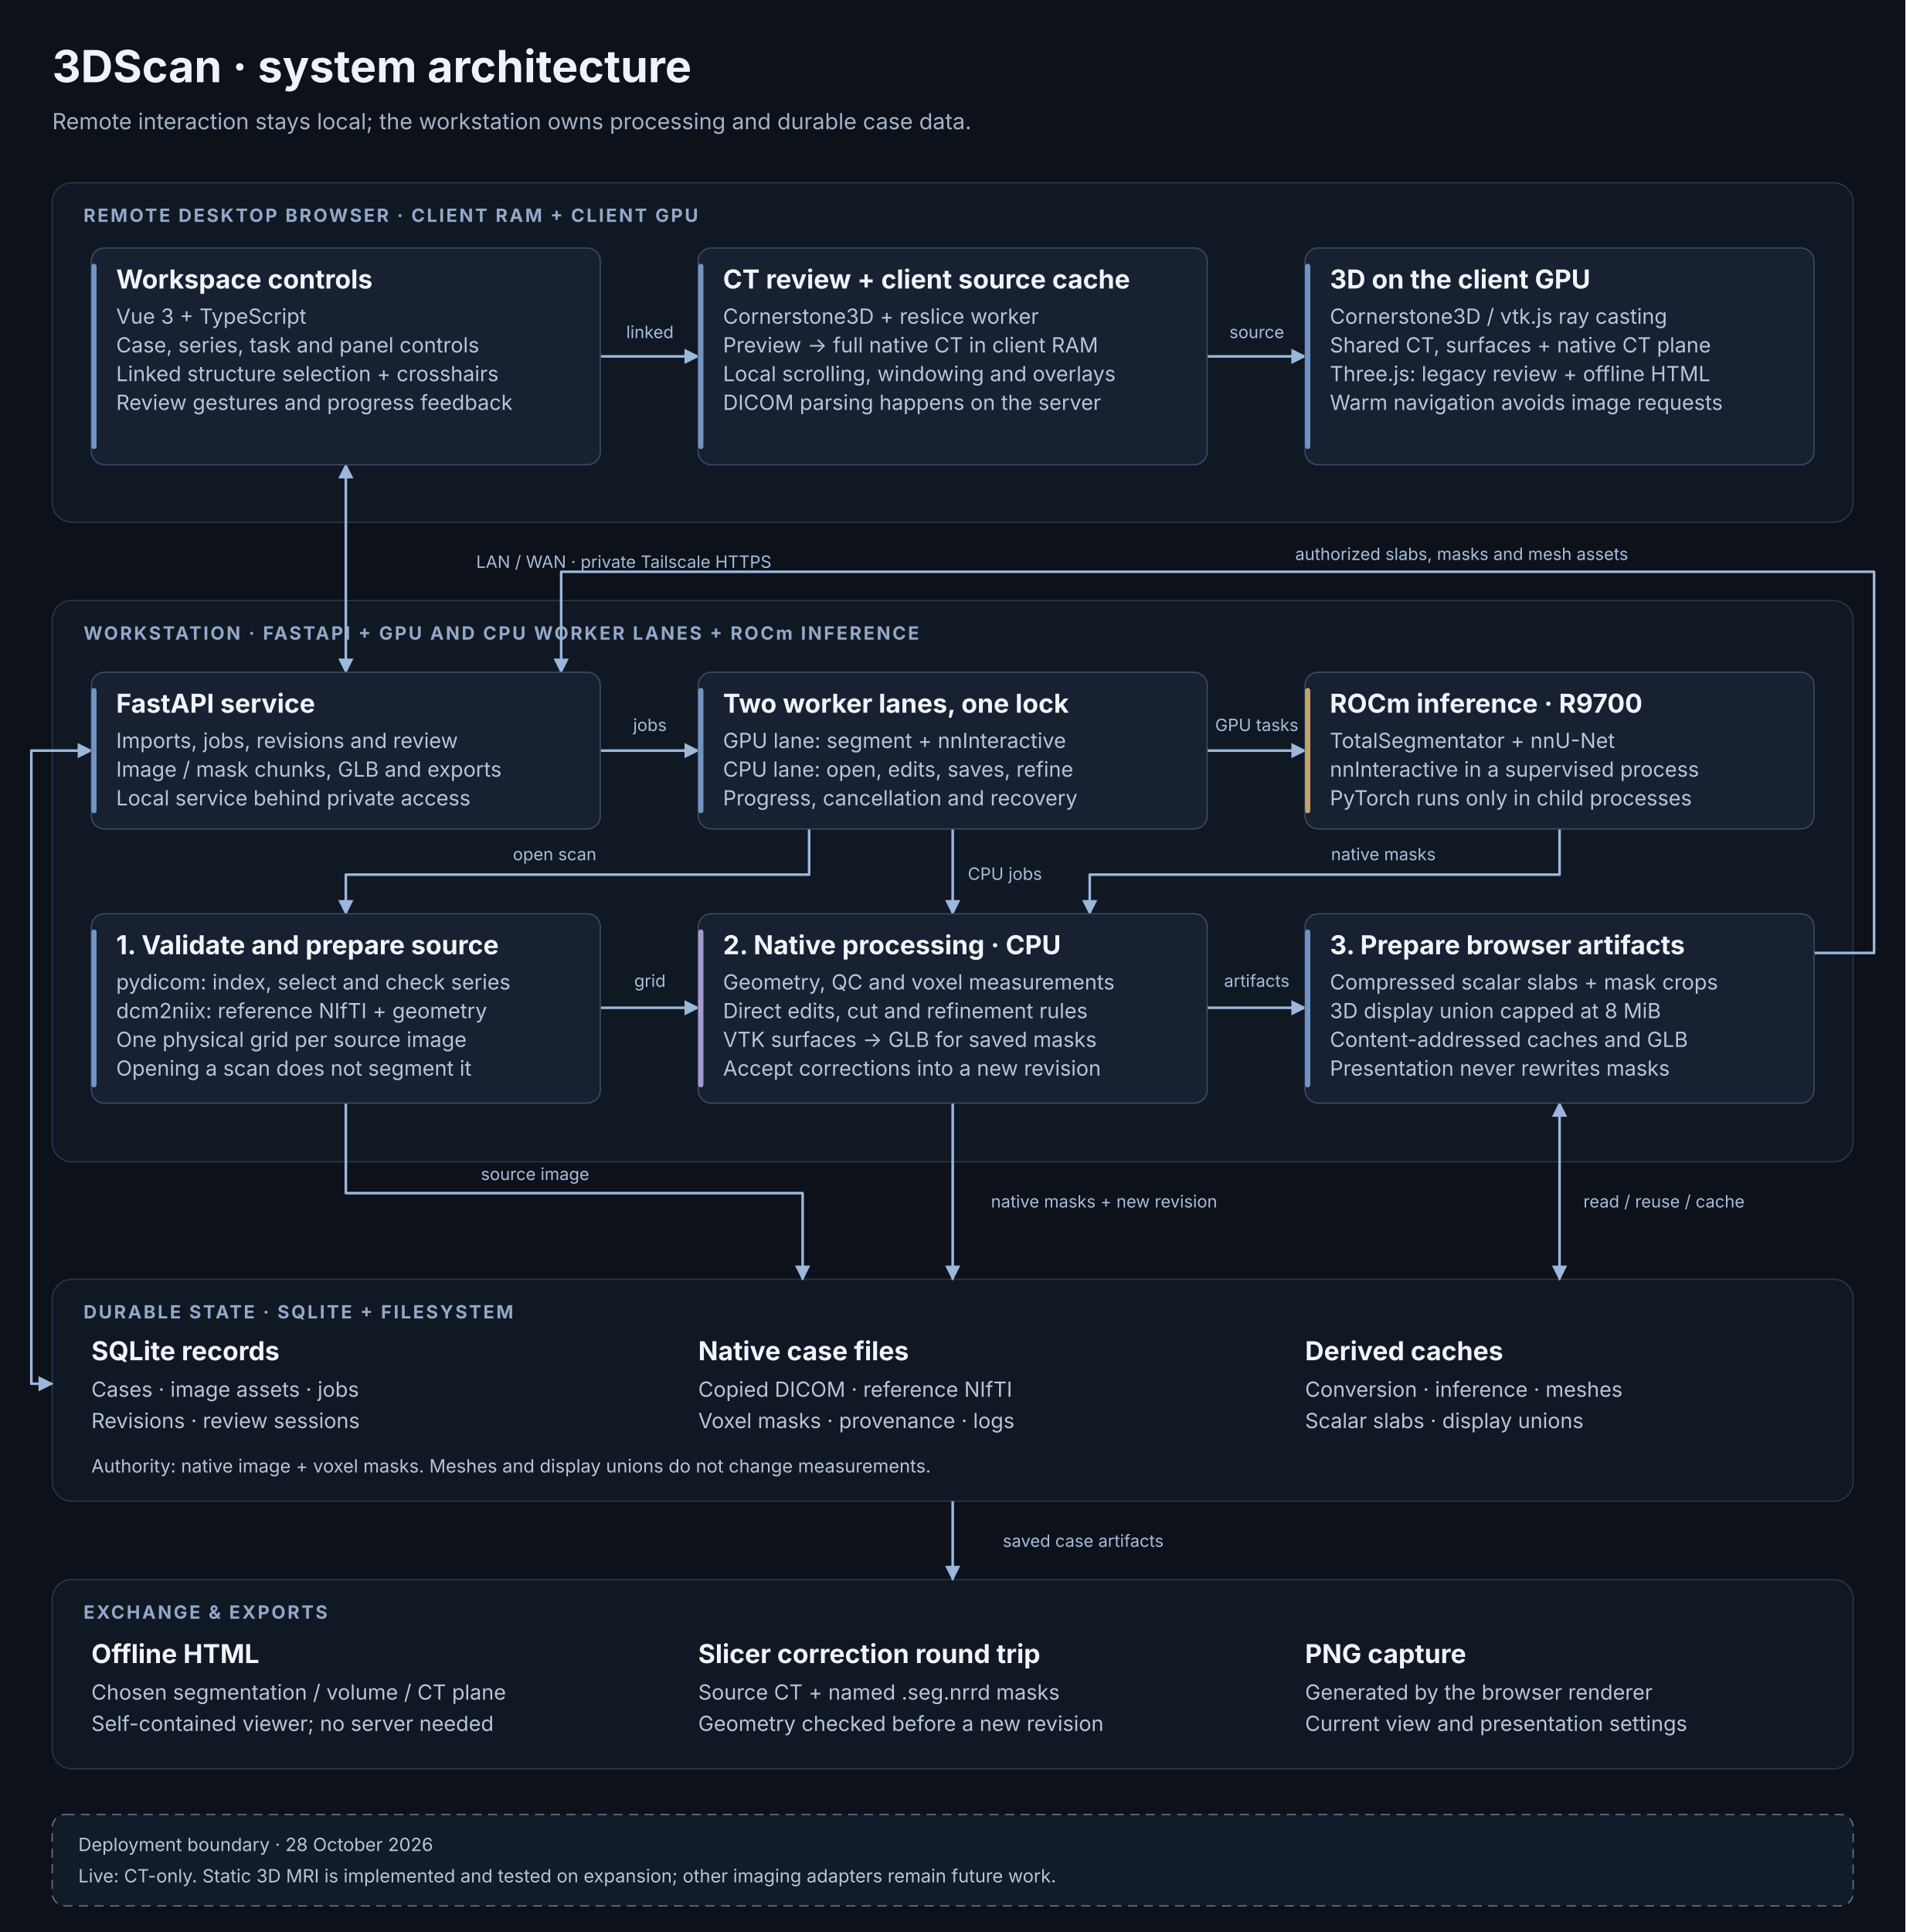
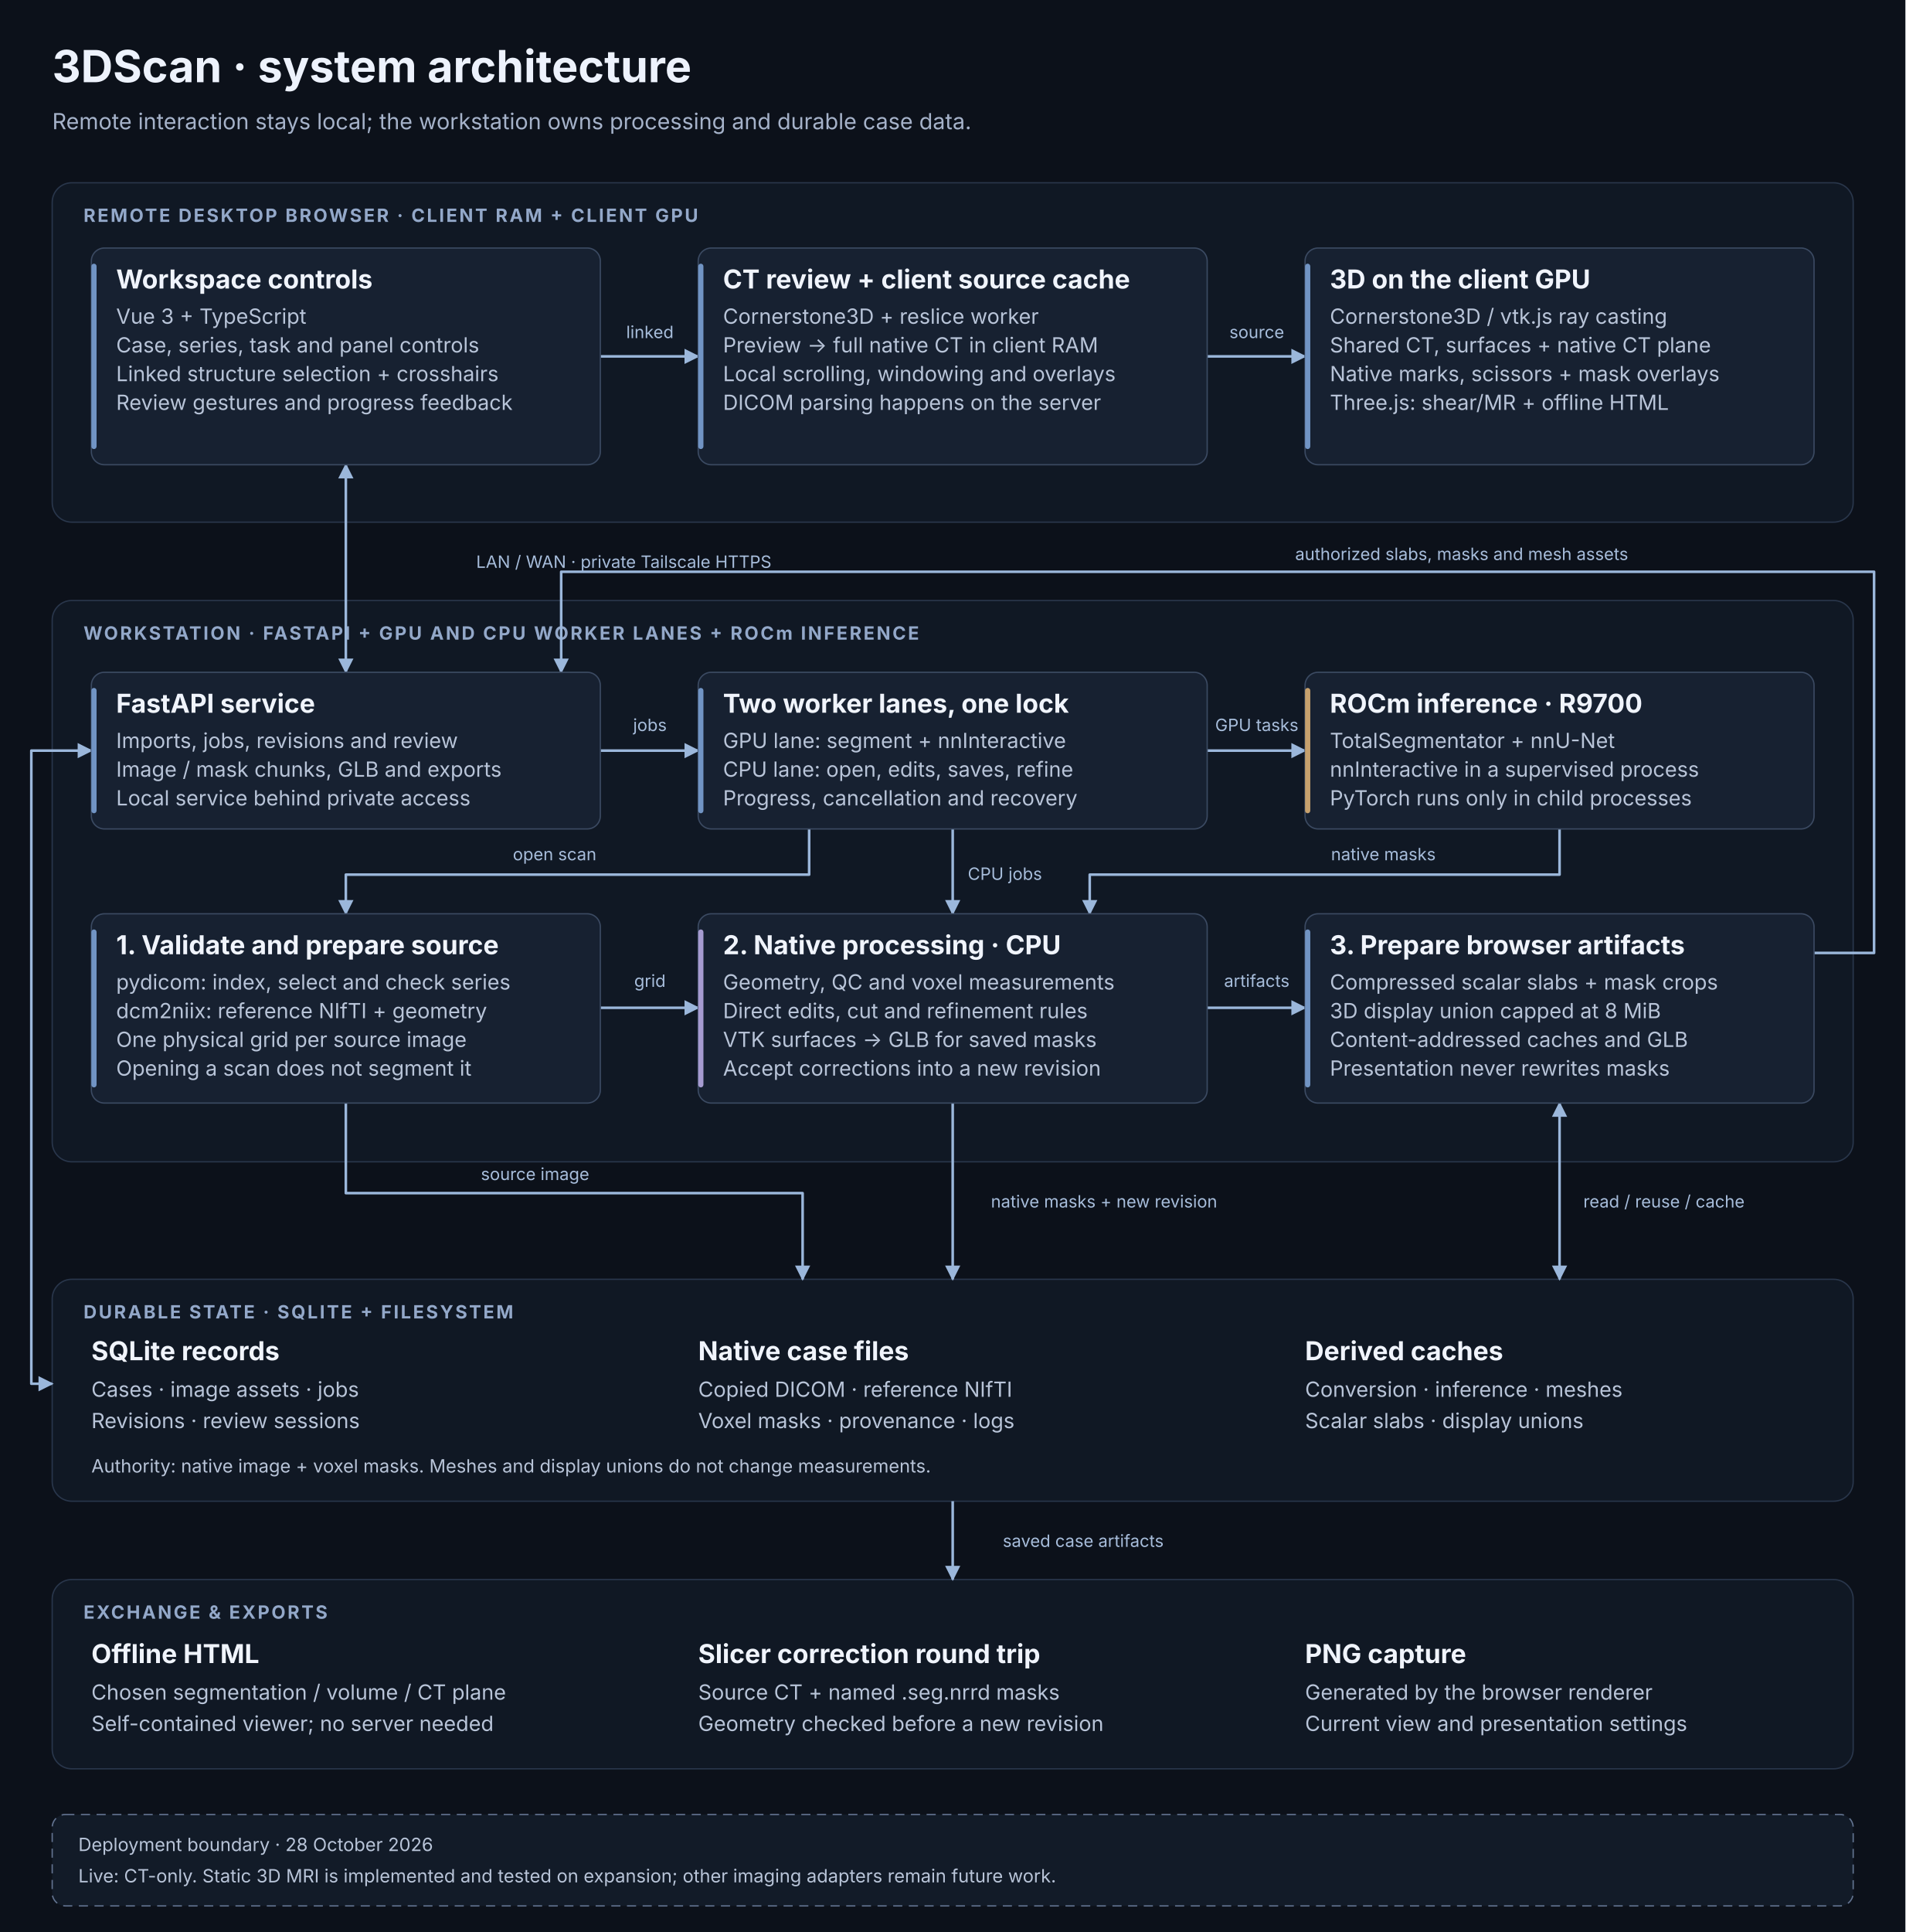
<svg xmlns="http://www.w3.org/2000/svg" width="1460" height="1480" viewBox="0 0 1460 1480" role="img" aria-labelledby="title description">
  <defs>
    <marker id="arrow" viewBox="0 0 12 12" refX="10" refY="6" markerWidth="7" markerHeight="7" orient="auto-start-reverse">
      <path d="M1 1L11 6L1 11Z" fill="#9bb7db" />
    </marker>
  </defs>
  <style>text{font-family:Inter,"DejaVu Sans",Arial,sans-serif}.title{fill:#edf2fc;font-weight:650;font-size:34px}.subtitle{fill:#a5b2c9;font-size:17px}.lane{font-size:14px;font-weight:650;letter-spacing:1.5px;fill:#93a8c9}.card-title{fill:#f0f4fc;font-size:20px;font-weight:650}.body{fill:#b8c4d8;font-size:16px}.edge-label{fill:#a7bddb;font-size:13px}.small{fill:#b8c4d8;font-size:14px}.edge{fill:none;stroke:#9bb7db;stroke-width:2;stroke-linejoin:round;marker-end:url(#arrow)}.both{marker-start:url(#arrow)}</style>
  <rect width="1460" height="1480" fill="#0c111a" />
  <text x="40" y="63" class="title">3DScan · system architecture</text>
  <text x="40" y="99" class="subtitle">Remote interaction stays local; the workstation owns processing and durable case data.</text>
  <rect x="40" y="140" width="1380" height="260" rx="15" fill="#101824" stroke="#29364b" />
  <text x="64" y="170" class="lane">REMOTE DESKTOP BROWSER  ·  CLIENT RAM + CLIENT GPU</text>
  <rect x="40" y="460" width="1380" height="430" rx="15" fill="#101824" stroke="#29364b" />
  <text x="64" y="490" class="lane">WORKSTATION  ·  FASTAPI + GPU AND CPU WORKER LANES + ROCm INFERENCE</text>
  <rect x="40" y="980" width="1380" height="170" rx="15" fill="#101824" stroke="#29364b" />
  <text x="64" y="1010" class="lane">DURABLE STATE  ·  SQLITE + FILESYSTEM</text>
  <rect x="40" y="1210" width="1380" height="145" rx="15" fill="#101824" stroke="#29364b" />
  <text x="64" y="1240" class="lane">EXCHANGE &amp; EXPORTS</text>
  <path d="M265 356V515" class="edge both" />
  <text x="478" y="435" class="edge-label" text-anchor="middle">LAN / WAN · private Tailscale HTTPS</text>
  <path d="M460 273H535" class="edge" />
  <text x="498" y="259" class="edge-label" text-anchor="middle">linked</text>
  <path d="M925 273H1000" class="edge" />
  <text x="963" y="259" class="edge-label" text-anchor="middle">source</text>
  <path d="M460 575H535" class="edge" />
  <text x="498" y="560" class="edge-label" text-anchor="middle">jobs</text>
  <path d="M925 575H1000" class="edge" />
  <text x="963" y="560" class="edge-label" text-anchor="middle">GPU tasks</text>
  <path d="M620 635V670H265V700" class="edge" />
  <text x="425" y="659" class="edge-label" text-anchor="middle">open scan</text>
  <path d="M730 635V700" class="edge" />
  <text x="770" y="674" class="edge-label" text-anchor="middle">CPU jobs</text>
  <path d="M1195 635V670H835V700" class="edge" />
  <text x="1060" y="659" class="edge-label" text-anchor="middle">native masks</text>
  <path d="M460 772H535" class="edge" />
  <text x="498" y="756" class="edge-label" text-anchor="middle">grid</text>
  <path d="M925 772H1000" class="edge" />
  <text x="963" y="756" class="edge-label" text-anchor="middle">artifacts</text>
  <path d="M1390 730H1436V438H430V515" class="edge" />
  <text x="1120" y="429" class="edge-label" text-anchor="middle">authorized slabs, masks and mesh assets</text>
  <path d="M265 845V914H615V980" class="edge" />
  <text x="410" y="904" class="edge-label" text-anchor="middle">source image</text>
  <path d="M730 845V980" class="edge" />
  <text x="846" y="925" class="edge-label" text-anchor="middle">native masks + new revision</text>
  <path d="M1195 845V980" class="edge both" />
  <text x="1275" y="925" class="edge-label" text-anchor="middle">read / reuse / cache</text>
  <path d="M70 575H24V1060H40" class="edge both" />
  <path d="M730 1150V1210" class="edge" />
  <text x="830" y="1185" class="edge-label" text-anchor="middle">saved case artifacts</text>
  <rect x="70" y="190" width="390" height="166" rx="10" fill="#172131" stroke="#3b4a62" />
  <rect x="70" y="202" width="4" height="142" rx="2" fill="#7194c4" />
  <text x="89" y="221" class="card-title">Workspace controls</text>
  <text x="89" y="248" class="body">Vue 3 + TypeScript</text>
  <text x="89" y="270" class="body">Case, series, task and panel controls</text>
  <text x="89" y="292" class="body">Linked structure selection + crosshairs</text>
  <text x="89" y="314" class="body">Review gestures and progress feedback</text>
  <rect x="535" y="190" width="390" height="166" rx="10" fill="#172131" stroke="#3b4a62" />
  <rect x="535" y="202" width="4" height="142" rx="2" fill="#7194c4" />
  <text x="554" y="221" class="card-title">CT review + client source cache</text>
  <text x="554" y="248" class="body">Cornerstone3D + reslice worker</text>
  <text x="554" y="270" class="body">Preview → full native CT in client RAM</text>
  <text x="554" y="292" class="body">Local scrolling, windowing and overlays</text>
  <text x="554" y="314" class="body">DICOM parsing happens on the server</text>
  <rect x="1000" y="190" width="390" height="166" rx="10" fill="#172131" stroke="#3b4a62" />
  <rect x="1000" y="202" width="4" height="142" rx="2" fill="#7194c4" />
  <text x="1019" y="221" class="card-title">3D on the client GPU</text>
  <text x="1019" y="248" class="body">Cornerstone3D / vtk.js ray casting</text>
  <text x="1019" y="270" class="body">Shared CT, surfaces + native CT plane</text>
-   <text x="1019" y="292" class="body">Three.js: legacy review + offline HTML</text>
-   <text x="1019" y="314" class="body">Warm navigation avoids image requests</text>
+   <text x="1019" y="292" class="body">Native marks, scissors + mask overlays</text>
+   <text x="1019" y="314" class="body">Three.js: shear/MR + offline HTML</text>
  <rect x="70" y="515" width="390" height="120" rx="10" fill="#172131" stroke="#3b4a62" />
  <rect x="70" y="527" width="4" height="96" rx="2" fill="#7194c4" />
  <text x="89" y="546" class="card-title">FastAPI service</text>
  <text x="89" y="573" class="body">Imports, jobs, revisions and review</text>
  <text x="89" y="595" class="body">Image / mask chunks, GLB and exports</text>
  <text x="89" y="617" class="body">Local service behind private access</text>
  <rect x="535" y="515" width="390" height="120" rx="10" fill="#172131" stroke="#3b4a62" />
  <rect x="535" y="527" width="4" height="96" rx="2" fill="#7194c4" />
  <text x="554" y="546" class="card-title">Two worker lanes, one lock</text>
  <text x="554" y="573" class="body">GPU lane: segment + nnInteractive</text>
  <text x="554" y="595" class="body">CPU lane: open, edits, saves, refine</text>
  <text x="554" y="617" class="body">Progress, cancellation and recovery</text>
  <rect x="1000" y="515" width="390" height="120" rx="10" fill="#172131" stroke="#3b4a62" />
  <rect x="1000" y="527" width="4" height="96" rx="2" fill="#c7a16d" />
  <text x="1019" y="546" class="card-title">ROCm inference · R9700</text>
  <text x="1019" y="573" class="body">TotalSegmentator + nnU-Net</text>
  <text x="1019" y="595" class="body">nnInteractive in a supervised process</text>
  <text x="1019" y="617" class="body">PyTorch runs only in child processes</text>
  <rect x="70" y="700" width="390" height="145" rx="10" fill="#172131" stroke="#3b4a62" />
  <rect x="70" y="712" width="4" height="121" rx="2" fill="#7194c4" />
  <text x="89" y="731" class="card-title">1. Validate and prepare source</text>
  <text x="89" y="758" class="body">pydicom: index, select and check series</text>
  <text x="89" y="780" class="body">dcm2niix: reference NIfTI + geometry</text>
  <text x="89" y="802" class="body">One physical grid per source image</text>
  <text x="89" y="824" class="body">Opening a scan does not segment it</text>
  <rect x="535" y="700" width="390" height="145" rx="10" fill="#172131" stroke="#3b4a62" />
  <rect x="535" y="712" width="4" height="121" rx="2" fill="#a69bd0" />
  <text x="554" y="731" class="card-title">2. Native processing · CPU</text>
  <text x="554" y="758" class="body">Geometry, QC and voxel measurements</text>
  <text x="554" y="780" class="body">Direct edits, cut and refinement rules</text>
  <text x="554" y="802" class="body">VTK surfaces → GLB for saved masks</text>
  <text x="554" y="824" class="body">Accept corrections into a new revision</text>
  <rect x="1000" y="700" width="390" height="145" rx="10" fill="#172131" stroke="#3b4a62" />
  <rect x="1000" y="712" width="4" height="121" rx="2" fill="#7194c4" />
  <text x="1019" y="731" class="card-title">3. Prepare browser artifacts</text>
  <text x="1019" y="758" class="body">Compressed scalar slabs + mask crops</text>
  <text x="1019" y="780" class="body">3D display union capped at 8 MiB</text>
  <text x="1019" y="802" class="body">Content-addressed caches and GLB</text>
  <text x="1019" y="824" class="body">Presentation never rewrites masks</text>
  <text x="70" y="1042" class="card-title">SQLite records</text>
  <text x="70" y="1070" class="body">Cases · image assets · jobs</text>
  <text x="70" y="1094" class="body">Revisions · review sessions</text>
  <text x="535" y="1042" class="card-title">Native case files</text>
  <text x="535" y="1070" class="body">Copied DICOM · reference NIfTI</text>
  <text x="535" y="1094" class="body">Voxel masks · provenance · logs</text>
  <text x="1000" y="1042" class="card-title">Derived caches</text>
  <text x="1000" y="1070" class="body">Conversion · inference · meshes</text>
  <text x="1000" y="1094" class="body">Scalar slabs · display unions</text>
  <text x="70" y="1128" class="small">Authority: native image + voxel masks. Meshes and display unions do not change measurements.</text>
  <text x="70" y="1274" class="card-title">Offline HTML</text>
  <text x="70" y="1302" class="body">Chosen segmentation / volume / CT plane</text>
  <text x="70" y="1326" class="body">Self-contained viewer; no server needed</text>
  <text x="535" y="1274" class="card-title">Slicer correction round trip</text>
  <text x="535" y="1302" class="body">Source CT + named .seg.nrrd masks</text>
  <text x="535" y="1326" class="body">Geometry checked before a new revision</text>
  <text x="1000" y="1274" class="card-title">PNG capture</text>
  <text x="1000" y="1302" class="body">Generated by the browser renderer</text>
  <text x="1000" y="1326" class="body">Current view and presentation settings</text>
  <rect x="40" y="1390" width="1380" height="70" rx="10" fill="#121b28" stroke="#627390" stroke-dasharray="7 5" />
  <text x="60" y="1418" class="small">Deployment boundary · 28 October 2026</text>
  <text x="60" y="1442" class="small">Live: CT-only. Static 3D MRI is implemented and tested on expansion; other imaging adapters remain future work.</text>
</svg>
